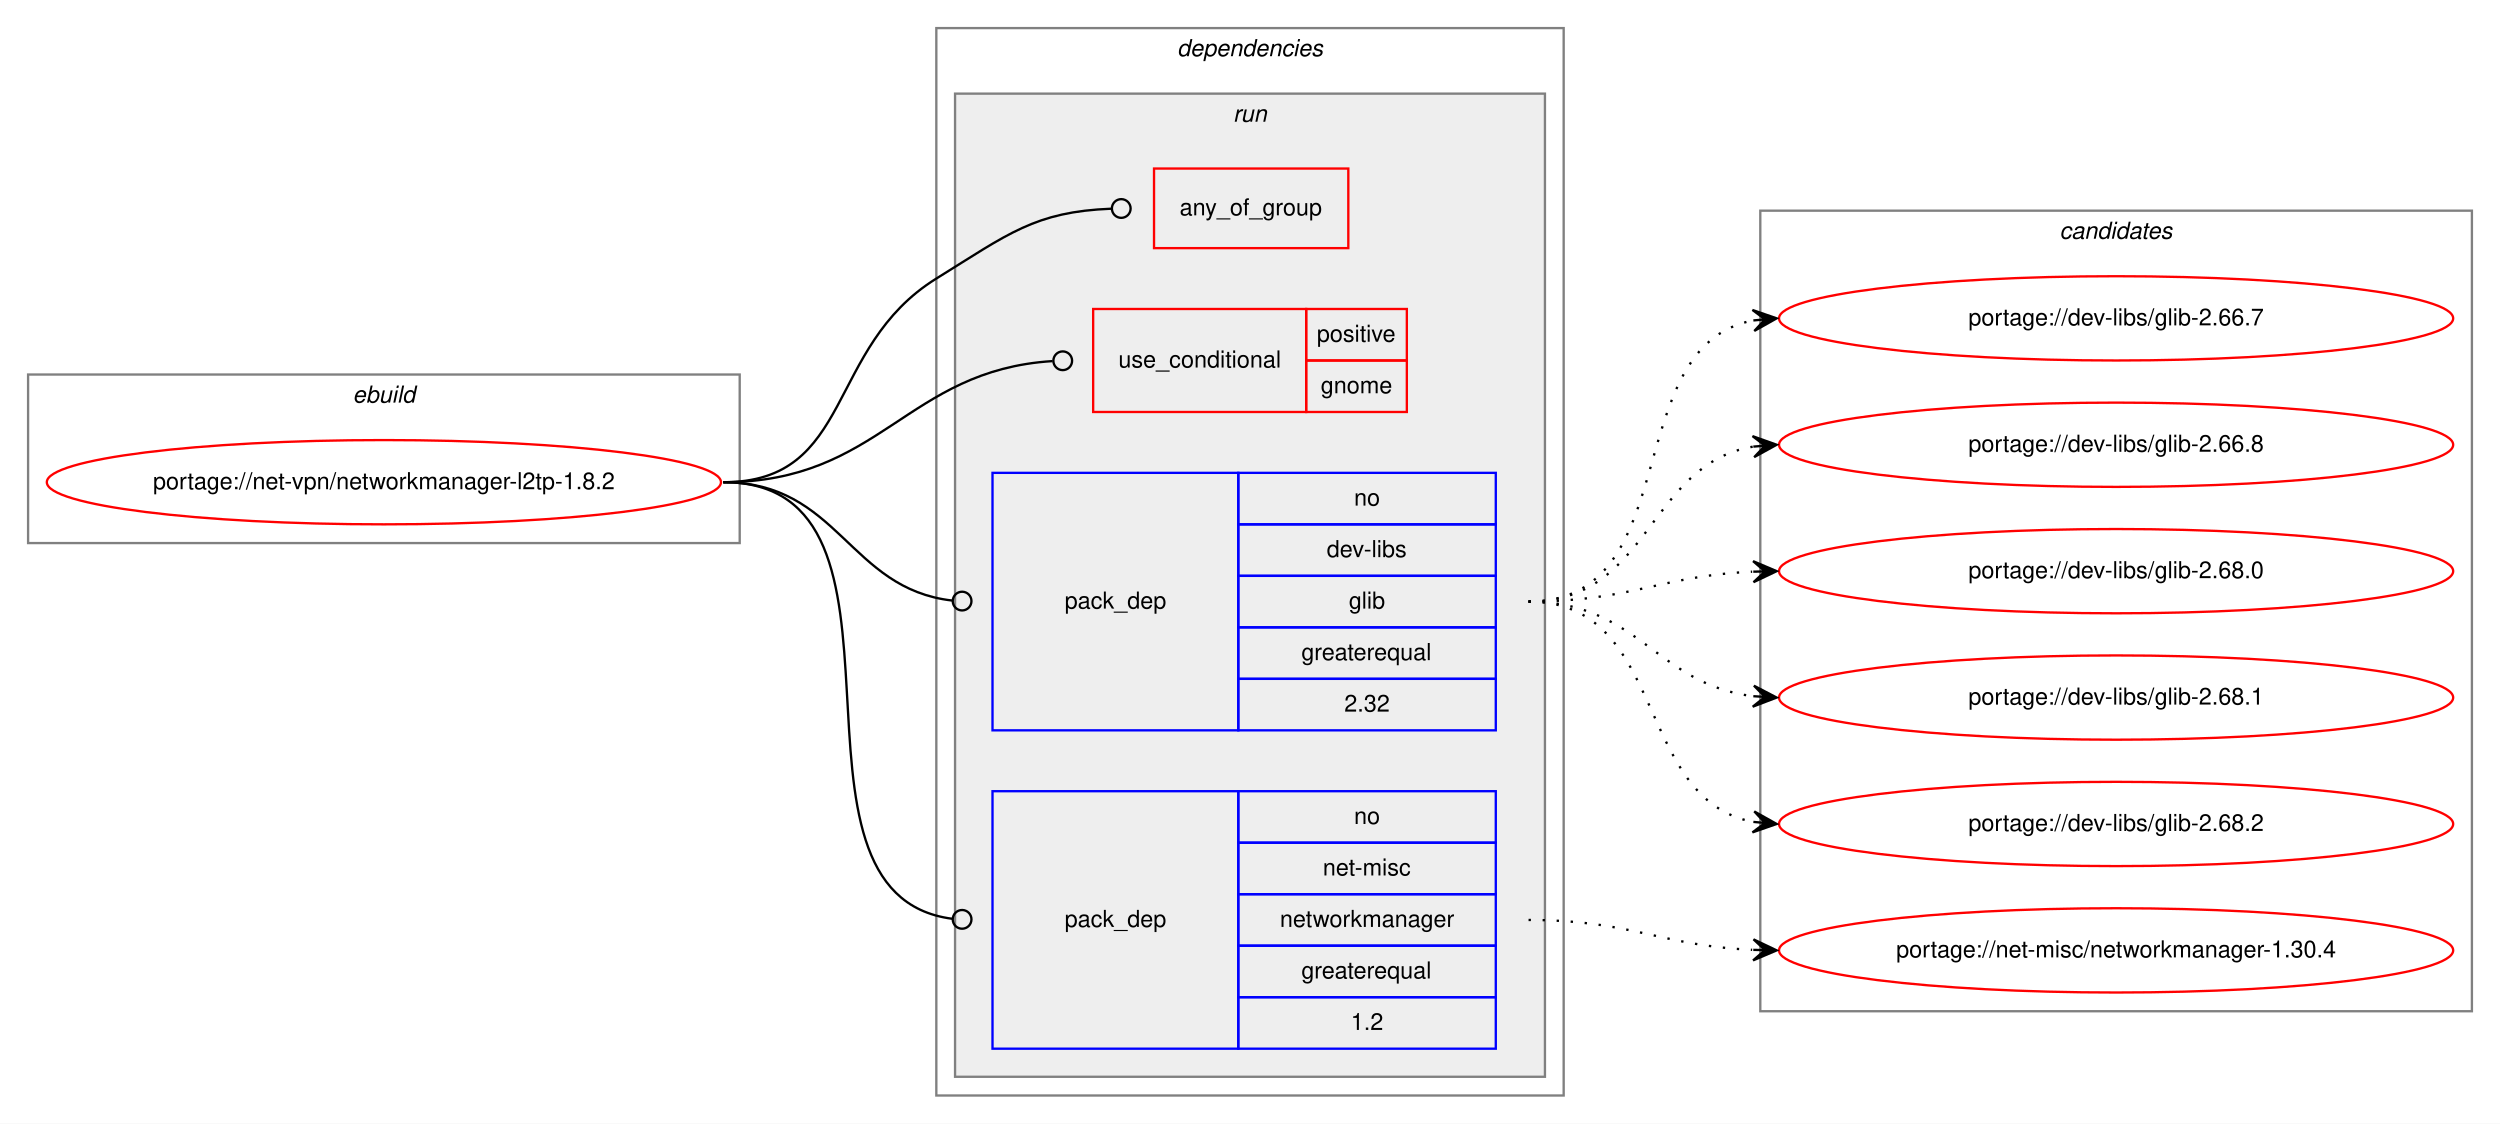
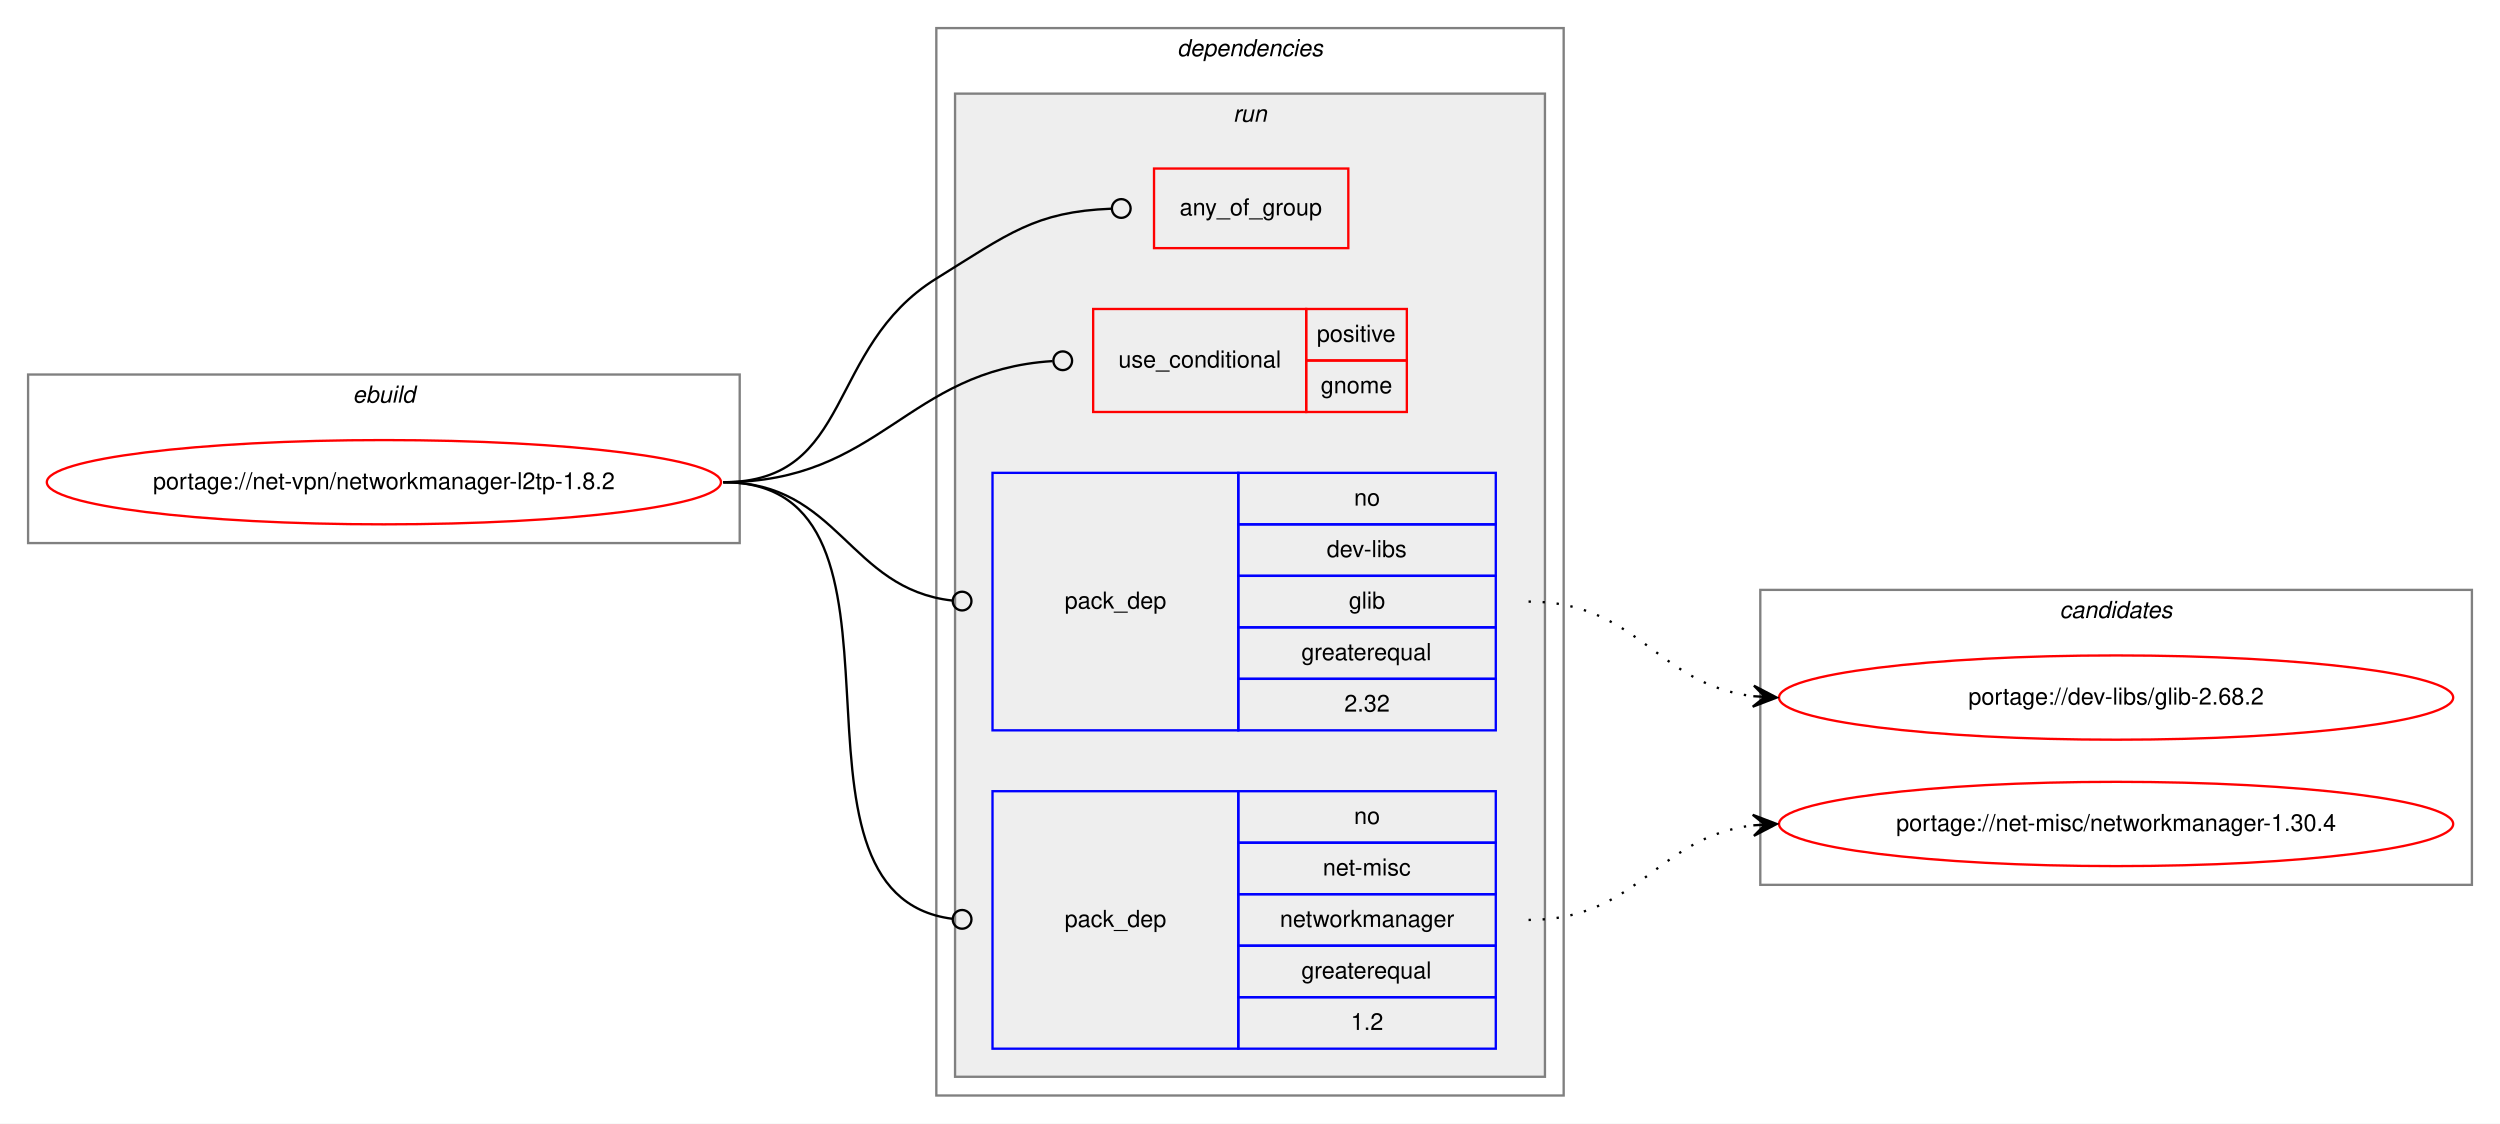
<svg xmlns="http://www.w3.org/2000/svg" xmlns:xlink="http://www.w3.org/1999/xlink" width="1068pt" height="480pt" viewBox="0.00 0.00 1068.00 480.00">
  <g id="graph0" class="graph" transform="scale(1 1) rotate(0) translate(4 476)">
    <polygon fill="white" stroke="transparent" points="-4,4 -4,-476 1064,-476 1064,4 -4,4" />
    <g id="clust1" class="cluster">
      <polygon fill="none" stroke="gray" points="8,-244 8,-316 312,-316 312,-244 8,-244" />
      <text text-anchor="start" x="146.66" y="-304" font-family="Helvetica,sans-Serif" font-style="italic" font-size="10.00">ebuild</text>
    </g>
    <g id="clust2" class="cluster">
      <polygon fill="none" stroke="gray" points="396,-8 396,-464 664,-464 664,-8 396,-8" />
      <text text-anchor="start" x="498.88" y="-452" font-family="Helvetica,sans-Serif" font-style="italic" font-size="10.00">dependencies</text>
    </g>
    <g id="clust5" class="cluster">
      <polygon fill="#eeeeee" stroke="gray" points="404,-16 404,-436 656,-436 656,-16 404,-16" />
      <text text-anchor="start" x="522.78" y="-424" font-family="Helvetica,sans-Serif" font-style="italic" font-size="10.00">run</text>
    </g>
    <g id="clust10" class="cluster">
-       <polygon fill="none" stroke="gray" points="748,-44 748,-386 1052,-386 1052,-44 748,-44" />
-       <text text-anchor="start" x="875.82" y="-374" font-family="Helvetica,sans-Serif" font-style="italic" font-size="10.00">candidates</text>
+       <polygon fill="none" stroke="gray" points="748,-98 748,-224 1052,-224 1052,-98 748,-98" />
+       <text text-anchor="start" x="875.82" y="-212" font-family="Helvetica,sans-Serif" font-style="italic" font-size="10.00">candidates</text>
    </g>
    <g id="node1" class="node">
      <g id="a_node1">
        <a xlink:href="../net-vpn/networkmanager-l2tp-1.8.2.svg" xlink:title="portage://net-vpn/networkmanager-l2tp-1.8.2">
          <ellipse fill="none" stroke="red" cx="160" cy="-270" rx="144" ry="18" />
          <text text-anchor="middle" x="160" y="-267" font-family="Helvetica,sans-Serif" font-size="10.00">portage://net-vpn/networkmanager-l2tp-1.8.2</text>
        </a>
      </g>
    </g>
    <g id="node2" class="node">
      <polygon fill="none" stroke="red" points="489,-370 489,-404 572,-404 572,-370 489,-370" />
      <text text-anchor="start" x="499.93" y="-384" font-family="Helvetica,sans-Serif" font-size="10.00">any_of_group</text>
    </g>
    <g id="edge1" class="edge">
      <path fill="none" stroke="black" d="M305,-270C360.95,-270 348.44,-327.52 396,-357 426.87,-376.13 438.1,-385.55 470.72,-386.84" />
      <ellipse fill="none" stroke="black" cx="475" cy="-386.93" rx="4" ry="4" />
    </g>
    <g id="node3" class="node">
      <polygon fill="none" stroke="red" points="463,-300 463,-344 554,-344 554,-300 463,-300" />
      <text text-anchor="start" x="473.77" y="-319" font-family="Helvetica,sans-Serif" font-size="10.00">use_conditional</text>
      <polygon fill="none" stroke="red" points="554,-322 554,-344 597,-344 597,-322 554,-322" />
      <text text-anchor="start" x="558.55" y="-330" font-family="Helvetica,sans-Serif" font-size="10.00">positive</text>
      <polygon fill="none" stroke="red" points="554,-300 554,-322 597,-322 597,-300 554,-300" />
      <text text-anchor="start" x="560.22" y="-308" font-family="Helvetica,sans-Serif" font-size="10.00">gnome</text>
    </g>
    <g id="edge2" class="edge">
      <path fill="none" stroke="black" d="M305,-270C372.26,-270 383.04,-317.82 445.67,-321.74" />
      <ellipse fill="none" stroke="black" cx="450" cy="-321.88" rx="4" ry="4" />
    </g>
    <g id="node4" class="node">
      <polygon fill="none" stroke="blue" points="420,-164 420,-274 525,-274 525,-164 420,-164" />
      <text text-anchor="start" x="450.82" y="-216" font-family="Helvetica,sans-Serif" font-size="10.00">pack_dep</text>
      <polygon fill="none" stroke="blue" points="525,-252 525,-274 635,-274 635,-252 525,-252" />
      <text text-anchor="start" x="574.44" y="-260" font-family="Helvetica,sans-Serif" font-size="10.00">no</text>
      <polygon fill="none" stroke="blue" points="525,-230 525,-252 635,-252 635,-230 525,-230" />
      <text text-anchor="start" x="562.78" y="-238" font-family="Helvetica,sans-Serif" font-size="10.00">dev-libs</text>
      <polygon fill="none" stroke="blue" points="525,-208 525,-230 635,-230 635,-208 525,-208" />
      <text text-anchor="start" x="572.22" y="-216" font-family="Helvetica,sans-Serif" font-size="10.00">glib</text>
      <polygon fill="none" stroke="blue" points="525,-186 525,-208 635,-208 635,-186 525,-186" />
      <text text-anchor="start" x="551.94" y="-194" font-family="Helvetica,sans-Serif" font-size="10.00">greaterequal</text>
      <polygon fill="none" stroke="blue" points="525,-164 525,-186 635,-186 635,-164 525,-164" />
      <text text-anchor="start" x="570.27" y="-172" font-family="Helvetica,sans-Serif" font-size="10.00">2.32</text>
    </g>
    <g id="edge3" class="edge">
      <path fill="none" stroke="black" d="M305,-270C354.42,-270 358.41,-224.43 402.86,-219.44" />
      <ellipse fill="none" stroke="black" cx="407.01" cy="-219.22" rx="4" ry="4" />
    </g>
    <g id="node5" class="node">
      <polygon fill="none" stroke="blue" points="420,-28 420,-138 525,-138 525,-28 420,-28" />
      <text text-anchor="start" x="450.82" y="-80" font-family="Helvetica,sans-Serif" font-size="10.00">pack_dep</text>
      <polygon fill="none" stroke="blue" points="525,-116 525,-138 635,-138 635,-116 525,-116" />
      <text text-anchor="start" x="574.44" y="-124" font-family="Helvetica,sans-Serif" font-size="10.00">no</text>
      <polygon fill="none" stroke="blue" points="525,-94 525,-116 635,-116 635,-94 525,-94" />
      <text text-anchor="start" x="561.11" y="-102" font-family="Helvetica,sans-Serif" font-size="10.00">net-misc</text>
      <polygon fill="none" stroke="blue" points="525,-72 525,-94 635,-94 635,-72 525,-72" />
      <text text-anchor="start" x="542.77" y="-80" font-family="Helvetica,sans-Serif" font-size="10.00">networkmanager</text>
      <polygon fill="none" stroke="blue" points="525,-50 525,-72 635,-72 635,-50 525,-50" />
      <text text-anchor="start" x="551.94" y="-58" font-family="Helvetica,sans-Serif" font-size="10.00">greaterequal</text>
      <polygon fill="none" stroke="blue" points="525,-28 525,-50 635,-50 635,-28 525,-28" />
      <text text-anchor="start" x="573.05" y="-36" font-family="Helvetica,sans-Serif" font-size="10.00">1.2</text>
    </g>
    <g id="edge4" class="edge">
      <path fill="none" stroke="black" d="M305,-270C397.64,-270 320.45,-94.15 402.81,-83.5" />
      <ellipse fill="none" stroke="black" cx="407.01" cy="-83.25" rx="4" ry="4" />
    </g>
    <g id="node6" class="node">
      <g id="a_node6">
-         <a xlink:href="../dev-libs/glib-2.66.7.svg" xlink:title="portage://dev-libs/glib-2.66.7">
-           <ellipse fill="none" stroke="red" cx="900" cy="-340" rx="144" ry="18" />
-           <text text-anchor="middle" x="900" y="-337" font-family="Helvetica,sans-Serif" font-size="10.00">portage://dev-libs/glib-2.66.7</text>
+         <a xlink:href="../dev-libs/glib-2.68.2.svg" xlink:title="portage://dev-libs/glib-2.68.2">
+           <ellipse fill="none" stroke="red" cx="900" cy="-178" rx="144" ry="18" />
+           <text text-anchor="middle" x="900" y="-175" font-family="Helvetica,sans-Serif" font-size="10.00">portage://dev-libs/glib-2.68.2</text>
        </a>
      </g>
    </g>
    <g id="edge5" class="edge">
-       <path fill="none" stroke="black" stroke-dasharray="1,5" d="M649,-219C716.86,-219 686.98,-328.02 744.92,-339.1" />
-       <polygon fill="black" stroke="black" points="755,-340 744.64,-343.59 750.02,-339.55 745.04,-339.11 745.04,-339.11 745.04,-339.11 750.02,-339.55 745.44,-334.62 755,-340 755,-340" />
+       <path fill="none" stroke="black" stroke-dasharray="1,5" d="M649,-219C695.96,-219 703.56,-183.56 744.99,-178.58" />
+       <polygon fill="black" stroke="black" points="755,-178 745.28,-183.07 750.01,-178.29 745.02,-178.58 745.02,-178.58 745.02,-178.58 750.01,-178.29 744.76,-174.09 755,-178 755,-178" />
    </g>
    <g id="node7" class="node">
      <g id="a_node7">
-         <a xlink:href="../dev-libs/glib-2.66.8.svg" xlink:title="portage://dev-libs/glib-2.66.8">
-           <ellipse fill="none" stroke="red" cx="900" cy="-286" rx="144" ry="18" />
-           <text text-anchor="middle" x="900" y="-283" font-family="Helvetica,sans-Serif" font-size="10.00">portage://dev-libs/glib-2.66.8</text>
+         <a xlink:href="../net-misc/networkmanager-1.30.4.svg" xlink:title="portage://net-misc/networkmanager-1.30.4">
+           <ellipse fill="none" stroke="red" cx="900" cy="-124" rx="144" ry="18" />
+           <text text-anchor="middle" x="900" y="-121" font-family="Helvetica,sans-Serif" font-size="10.00">portage://net-misc/networkmanager-1.30.4</text>
        </a>
      </g>
    </g>
    <g id="edge6" class="edge">
-       <path fill="none" stroke="black" stroke-dasharray="1,5" d="M649,-219C701.14,-219 699.72,-277.64 744.95,-285.2" />
-       <polygon fill="black" stroke="black" points="755,-286 744.67,-289.69 750.02,-285.6 745.03,-285.21 745.03,-285.21 745.03,-285.21 750.02,-285.6 745.39,-280.72 755,-286 755,-286" />
-     </g>
-     <g id="node8" class="node">
-       <g id="a_node8">
-         <a xlink:href="../dev-libs/glib-2.68.0.svg" xlink:title="portage://dev-libs/glib-2.68.0">
-           <ellipse fill="none" stroke="red" cx="900" cy="-232" rx="144" ry="18" />
-           <text text-anchor="middle" x="900" y="-229" font-family="Helvetica,sans-Serif" font-size="10.00">portage://dev-libs/glib-2.68.0</text>
-         </a>
-       </g>
-     </g>
-     <g id="edge7" class="edge">
-       <path fill="none" stroke="black" stroke-dasharray="1,5" d="M649,-219C692.76,-219 705.58,-230.05 744.51,-231.77" />
-       <polygon fill="black" stroke="black" points="755,-232 744.91,-236.28 750,-231.89 745,-231.78 745,-231.78 745,-231.78 750,-231.89 745.1,-227.29 755,-232 755,-232" />
-     </g>
-     <g id="node9" class="node">
-       <g id="a_node9">
-         <a xlink:href="../dev-libs/glib-2.68.1.svg" xlink:title="portage://dev-libs/glib-2.68.1">
-           <ellipse fill="none" stroke="red" cx="900" cy="-178" rx="144" ry="18" />
-           <text text-anchor="middle" x="900" y="-175" font-family="Helvetica,sans-Serif" font-size="10.00">portage://dev-libs/glib-2.68.1</text>
-         </a>
-       </g>
-     </g>
-     <g id="edge8" class="edge">
-       <path fill="none" stroke="black" stroke-dasharray="1,5" d="M649,-219C695.96,-219 703.56,-183.56 744.99,-178.58" />
-       <polygon fill="black" stroke="black" points="755,-178 745.28,-183.07 750.01,-178.29 745.02,-178.58 745.02,-178.58 745.02,-178.58 750.01,-178.29 744.76,-174.09 755,-178 755,-178" />
-     </g>
-     <g id="node10" class="node">
-       <g id="a_node10">
-         <a xlink:href="../dev-libs/glib-2.68.2.svg" xlink:title="portage://dev-libs/glib-2.68.2">
-           <ellipse fill="none" stroke="red" cx="900" cy="-124" rx="144" ry="18" />
-           <text text-anchor="middle" x="900" y="-121" font-family="Helvetica,sans-Serif" font-size="10.00">portage://dev-libs/glib-2.68.2</text>
-         </a>
-       </g>
-     </g>
-     <g id="edge9" class="edge">
-       <path fill="none" stroke="black" stroke-dasharray="1,5" d="M649,-219C708.68,-219 693.79,-134.46 745.03,-124.88" />
-       <polygon fill="black" stroke="black" points="755,-124 745.43,-129.36 750.02,-124.44 745.04,-124.88 745.04,-124.88 745.04,-124.88 750.02,-124.44 744.64,-120.4 755,-124 755,-124" />
-     </g>
-     <g id="node11" class="node">
-       <g id="a_node11">
-         <a xlink:href="../net-misc/networkmanager-1.30.4.svg" xlink:title="portage://net-misc/networkmanager-1.30.4">
-           <ellipse fill="none" stroke="red" cx="900" cy="-70" rx="144" ry="18" />
-           <text text-anchor="middle" x="900" y="-67" font-family="Helvetica,sans-Serif" font-size="10.00">portage://net-misc/networkmanager-1.30.4</text>
-         </a>
-       </g>
-     </g>
-     <g id="edge10" class="edge">
-       <path fill="none" stroke="black" stroke-dasharray="1,5" d="M649,-83C692.76,-83 705.58,-71.95 744.51,-70.23" />
-       <polygon fill="black" stroke="black" points="755,-70 745.1,-74.71 750,-70.11 745,-70.22 745,-70.22 745,-70.22 750,-70.11 744.91,-65.72 755,-70 755,-70" />
+       <path fill="none" stroke="black" stroke-dasharray="1,5" d="M649,-83C695.96,-83 703.56,-118.44 744.99,-123.42" />
+       <polygon fill="black" stroke="black" points="755,-124 744.76,-127.91 750.01,-123.71 745.02,-123.42 745.02,-123.42 745.02,-123.42 750.01,-123.71 745.28,-118.93 755,-124 755,-124" />
    </g>
  </g>
</svg>
